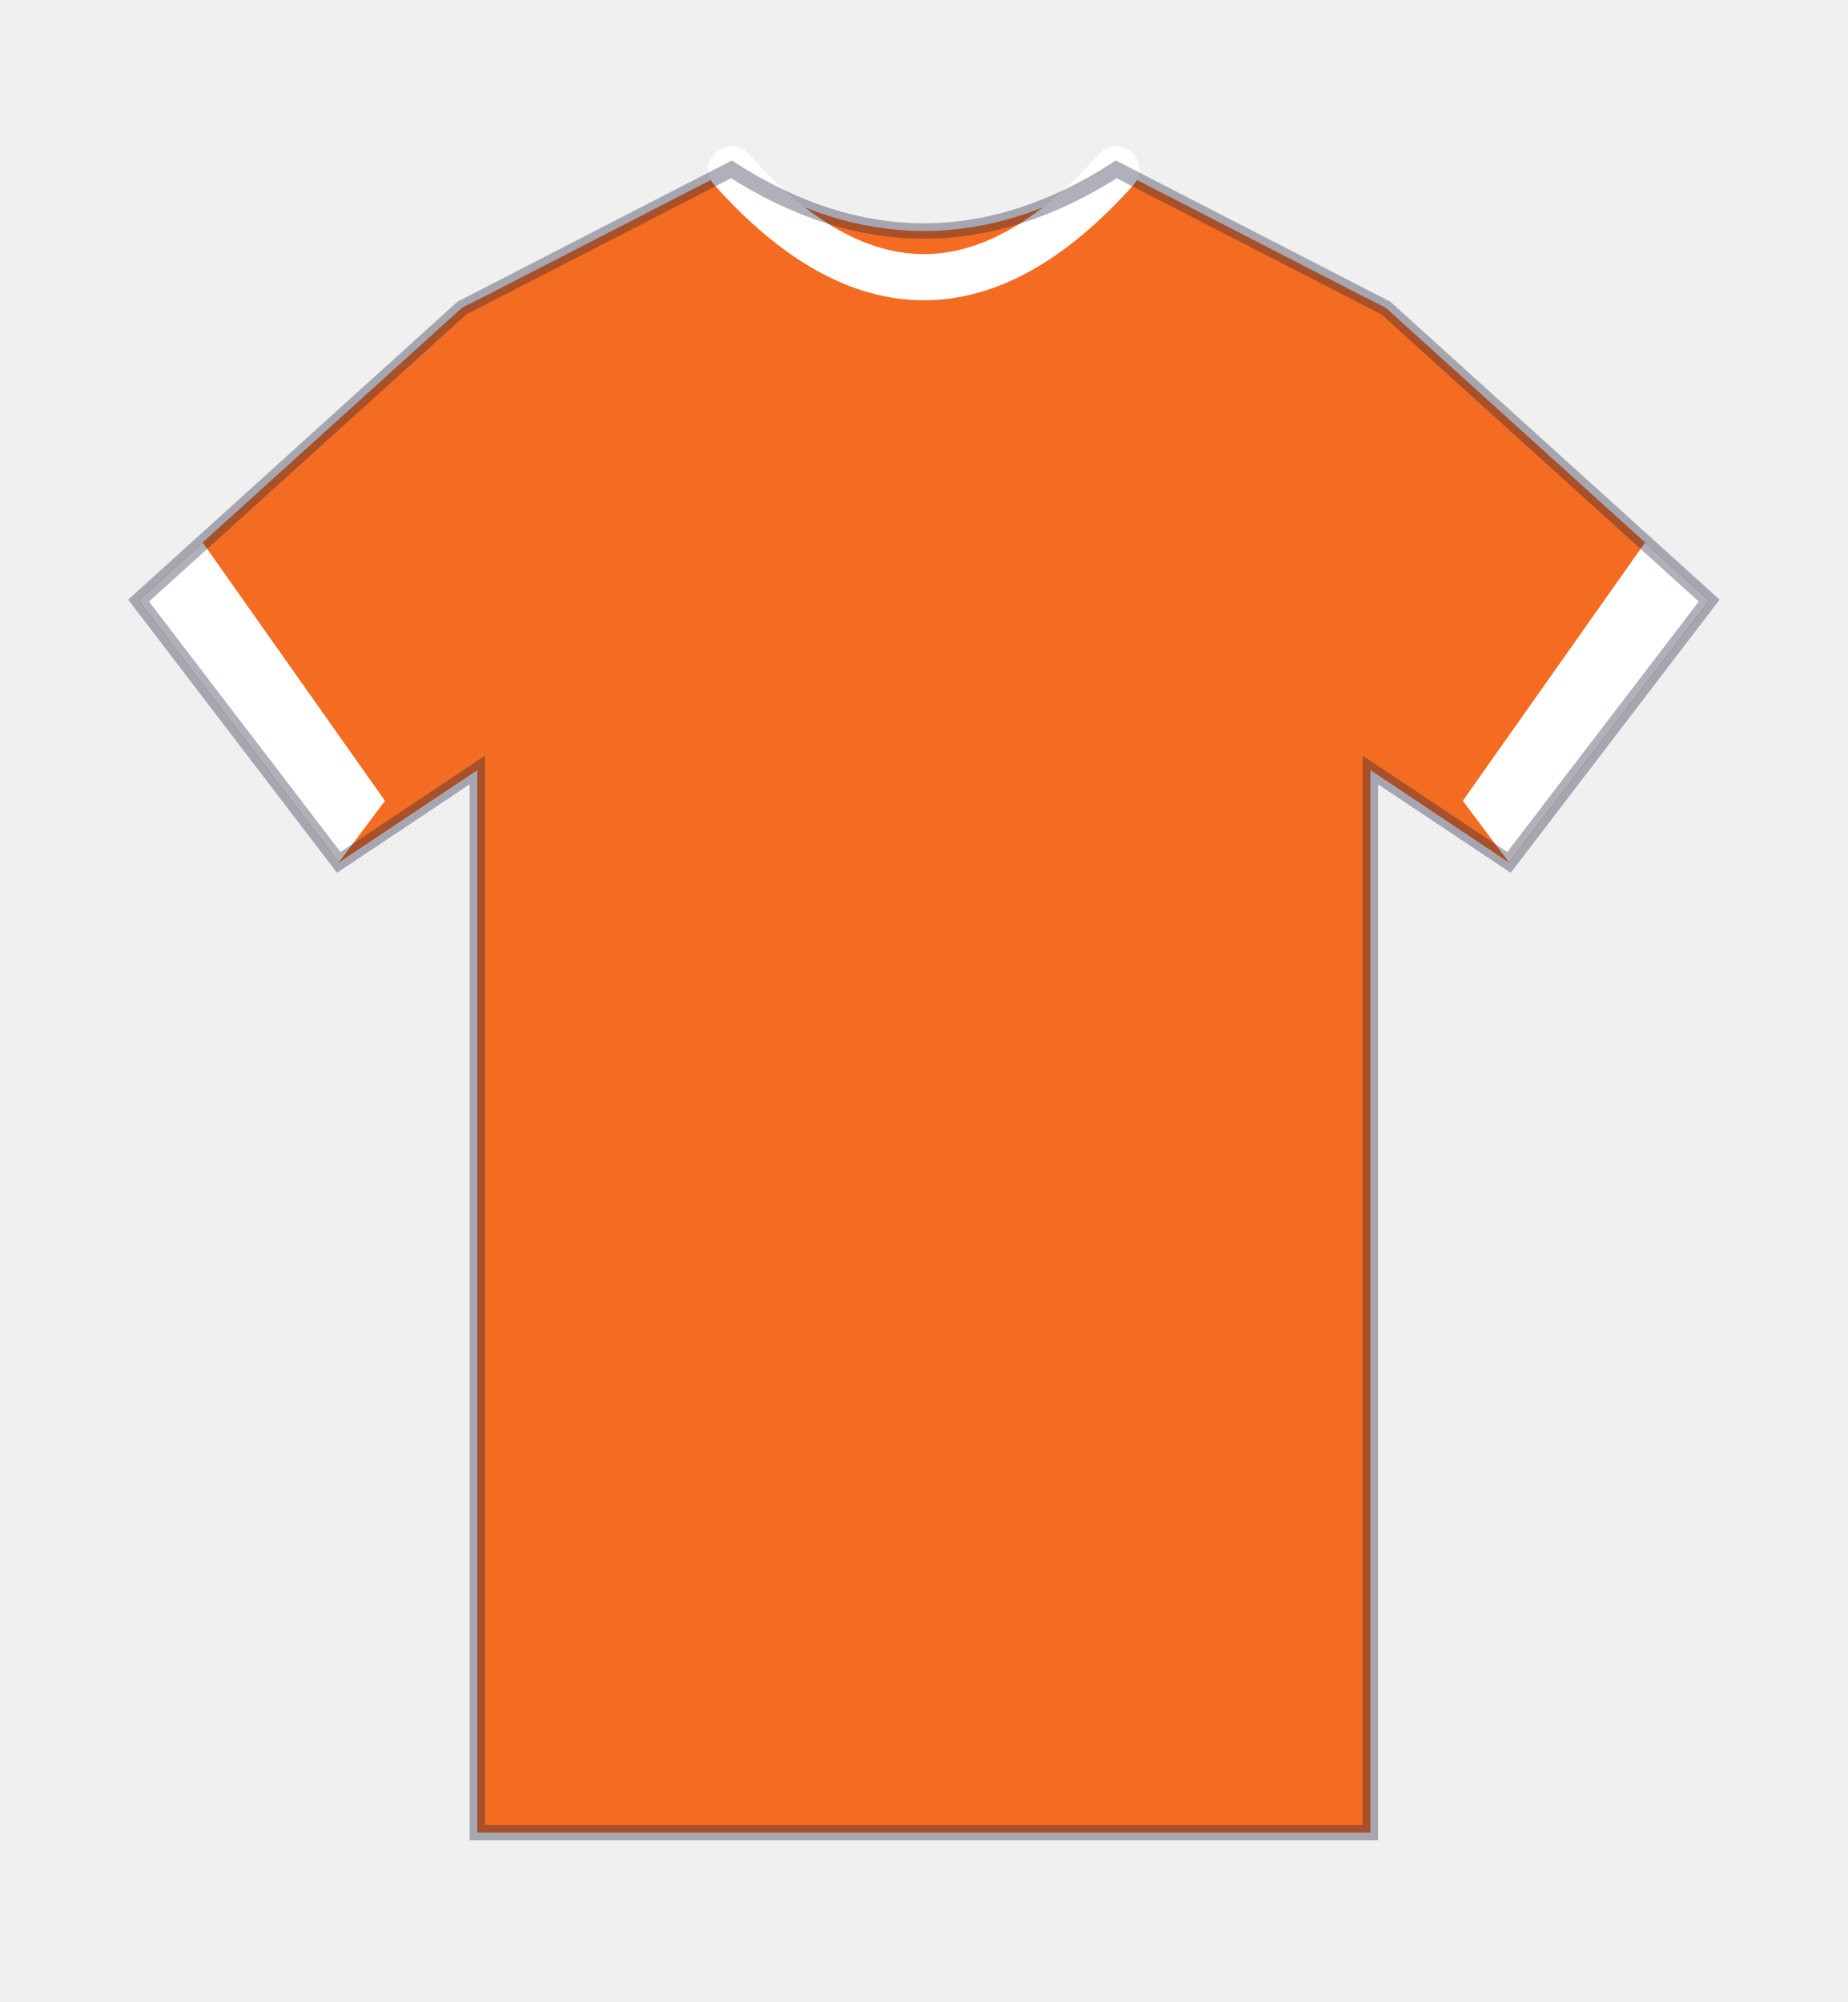
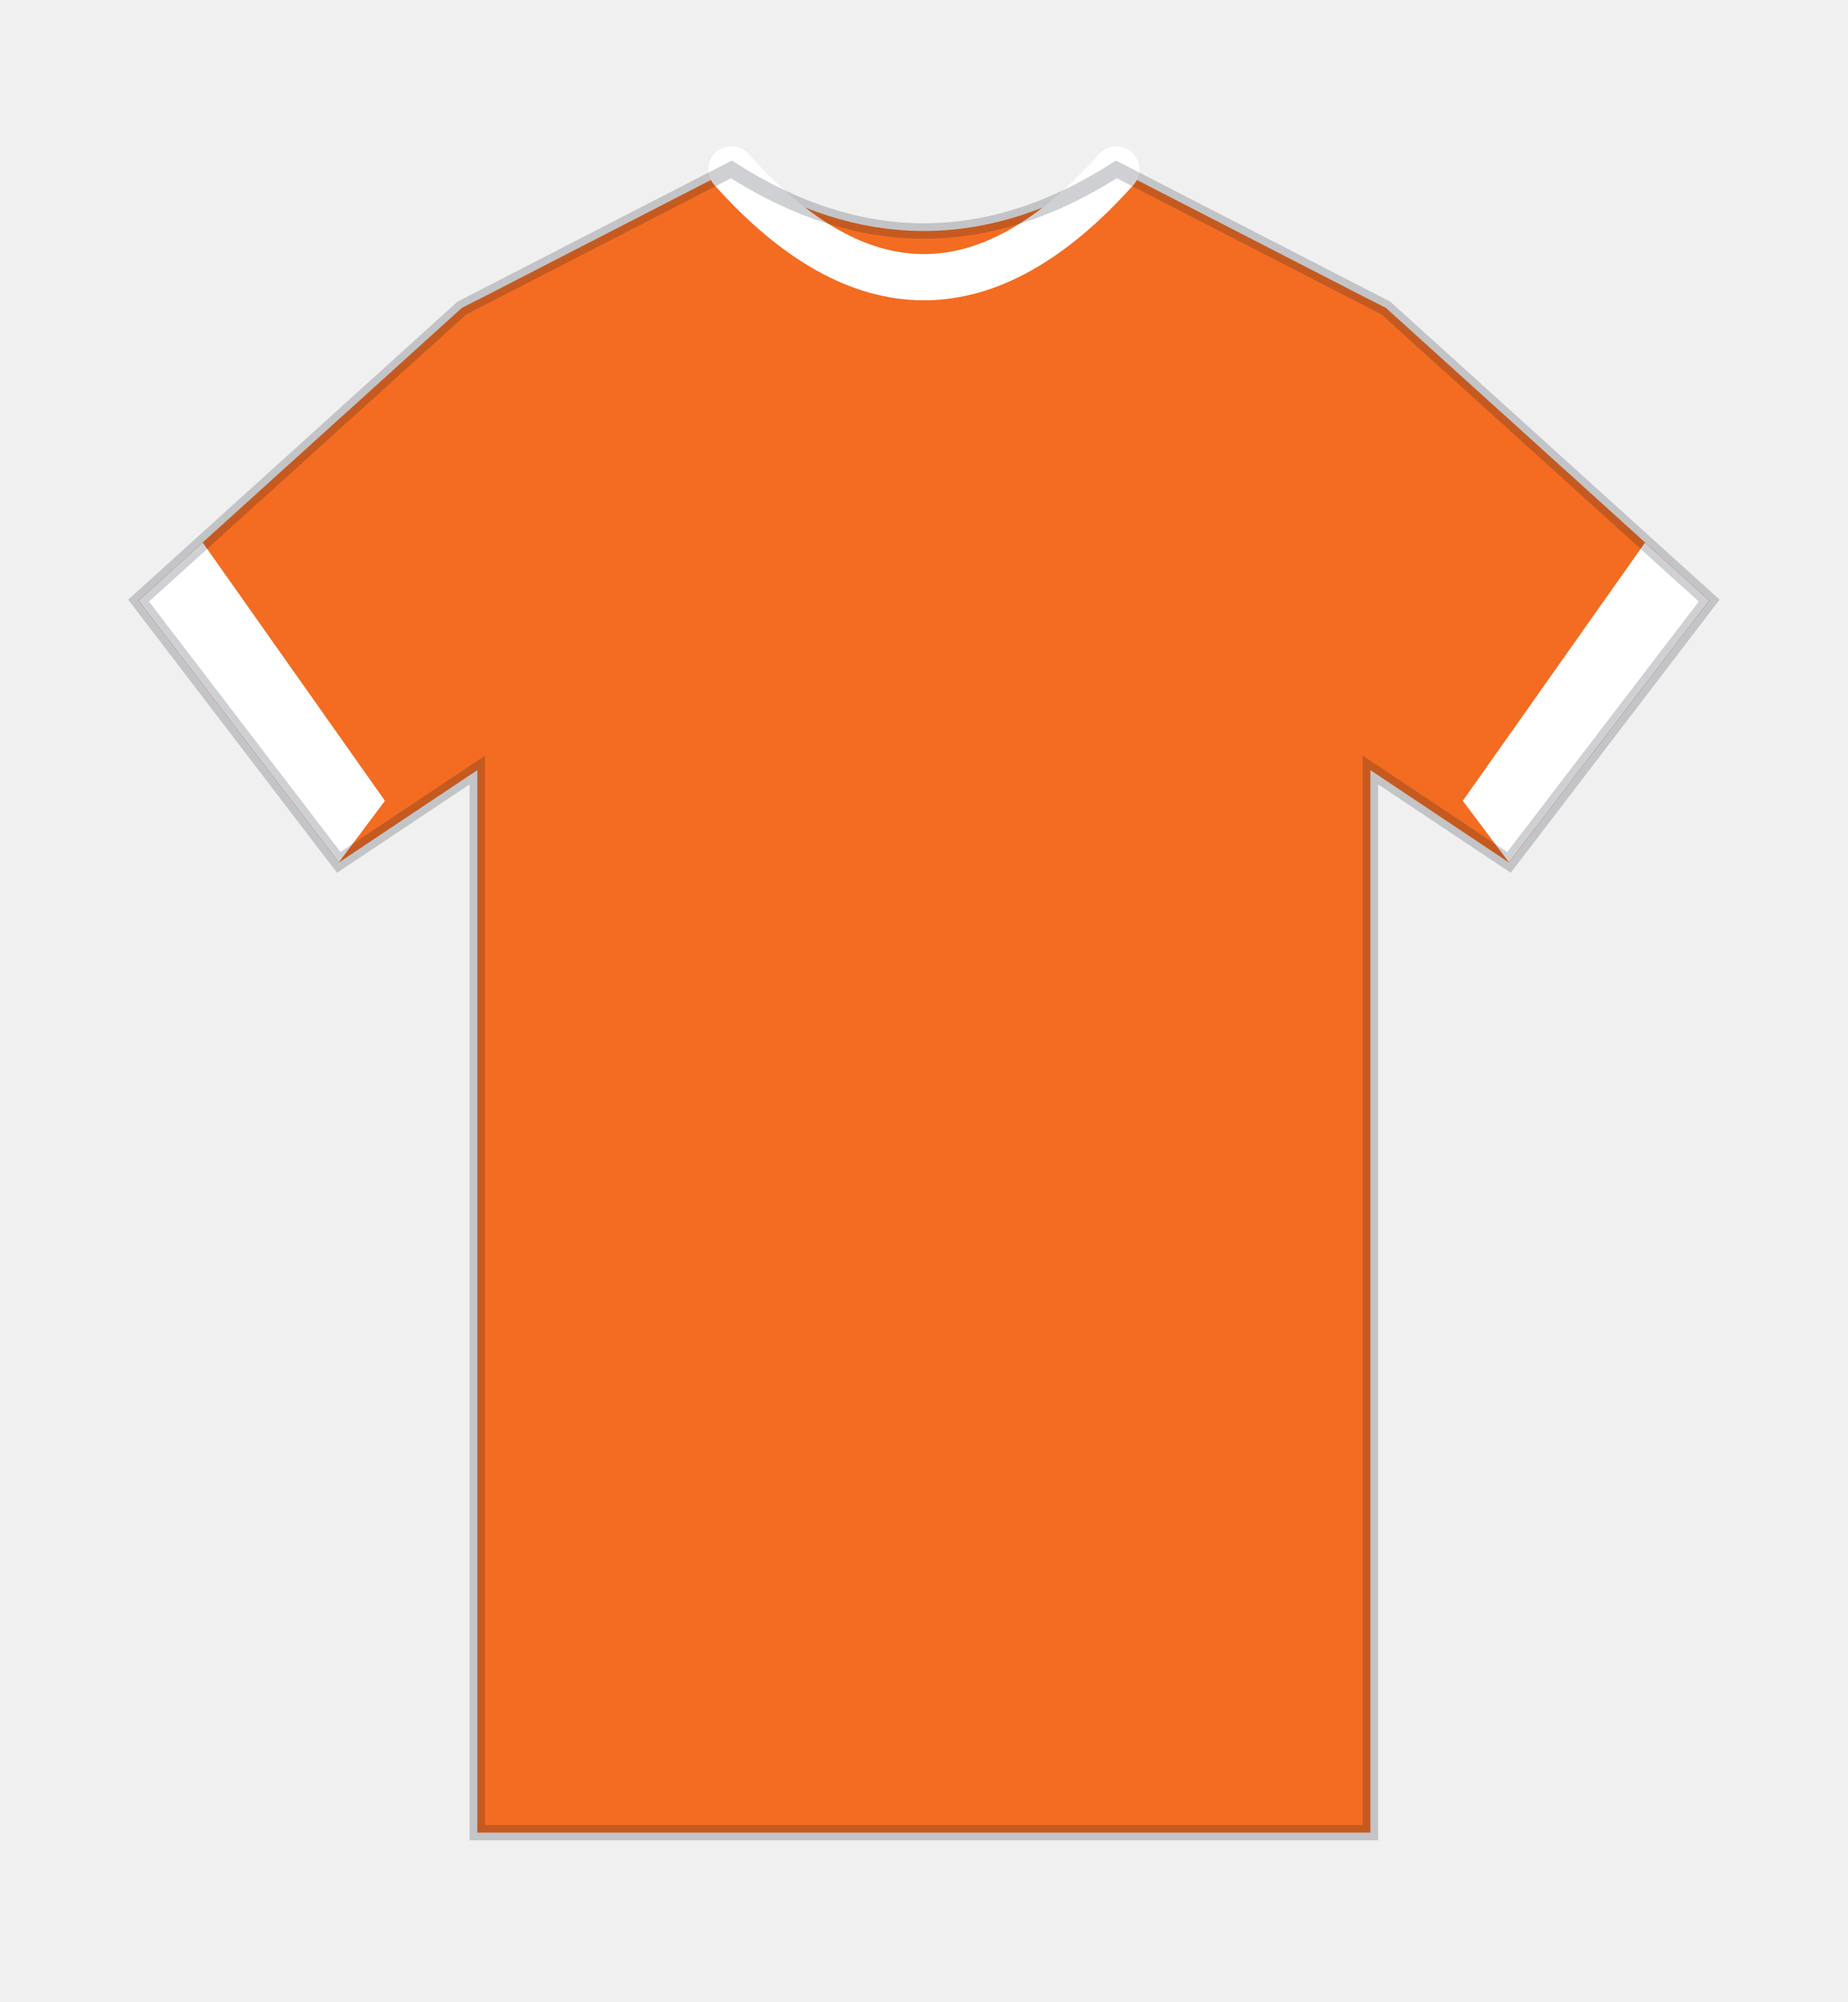
<svg xmlns="http://www.w3.org/2000/svg" viewBox="0 0 240 260" role="img" aria-label="Kit illustration">
  <defs>
    <clipPath id="b">
      <path d="M60 40 L95 22 Q120 38 145 22 L180 40 L222 78 L196 112 L178 100 L178 238 L62 238 L62 100 L44 112 L18 78 Z" />
    </clipPath>
  </defs>
  <rect width="240" height="260" fill="none" />
  <g clip-path="url(#b)">
    <rect width="240" height="260" fill="#f36c21" />
    <path d="M0 0 L62 0 L62 260 L0 260Z M178 0 L240 0 L240 260 L178 260Z" fill="#f36c21" />
    <path d="M18 78 L44 112 L50 104 L26 70Z M222 78 L196 112 L190 104 L214 70Z" fill="#ffffff" />
  </g>
  <path d="M95 22 Q120 50 145 22" fill="none" stroke="#ffffff" stroke-width="6" stroke-linecap="round" />
-   <path d="M60 40 L95 22 Q120 38 145 22 L180 40 L222 78 L196 112 L178 100 L178 238 L62 238 L62 100 L44 112 L18 78 Z" fill="none" stroke="#1b1f3b" stroke-opacity=".35" stroke-width="2" />
+   <path d="M60 40 L95 22 Q120 38 145 22 L180 40 L222 78 L196 112 L178 100 L178 238 L62 238 L62 100 L44 112 L18 78 Z" fill="none" stroke="#111827" stroke-opacity=".2" stroke-width="2" />
</svg>
